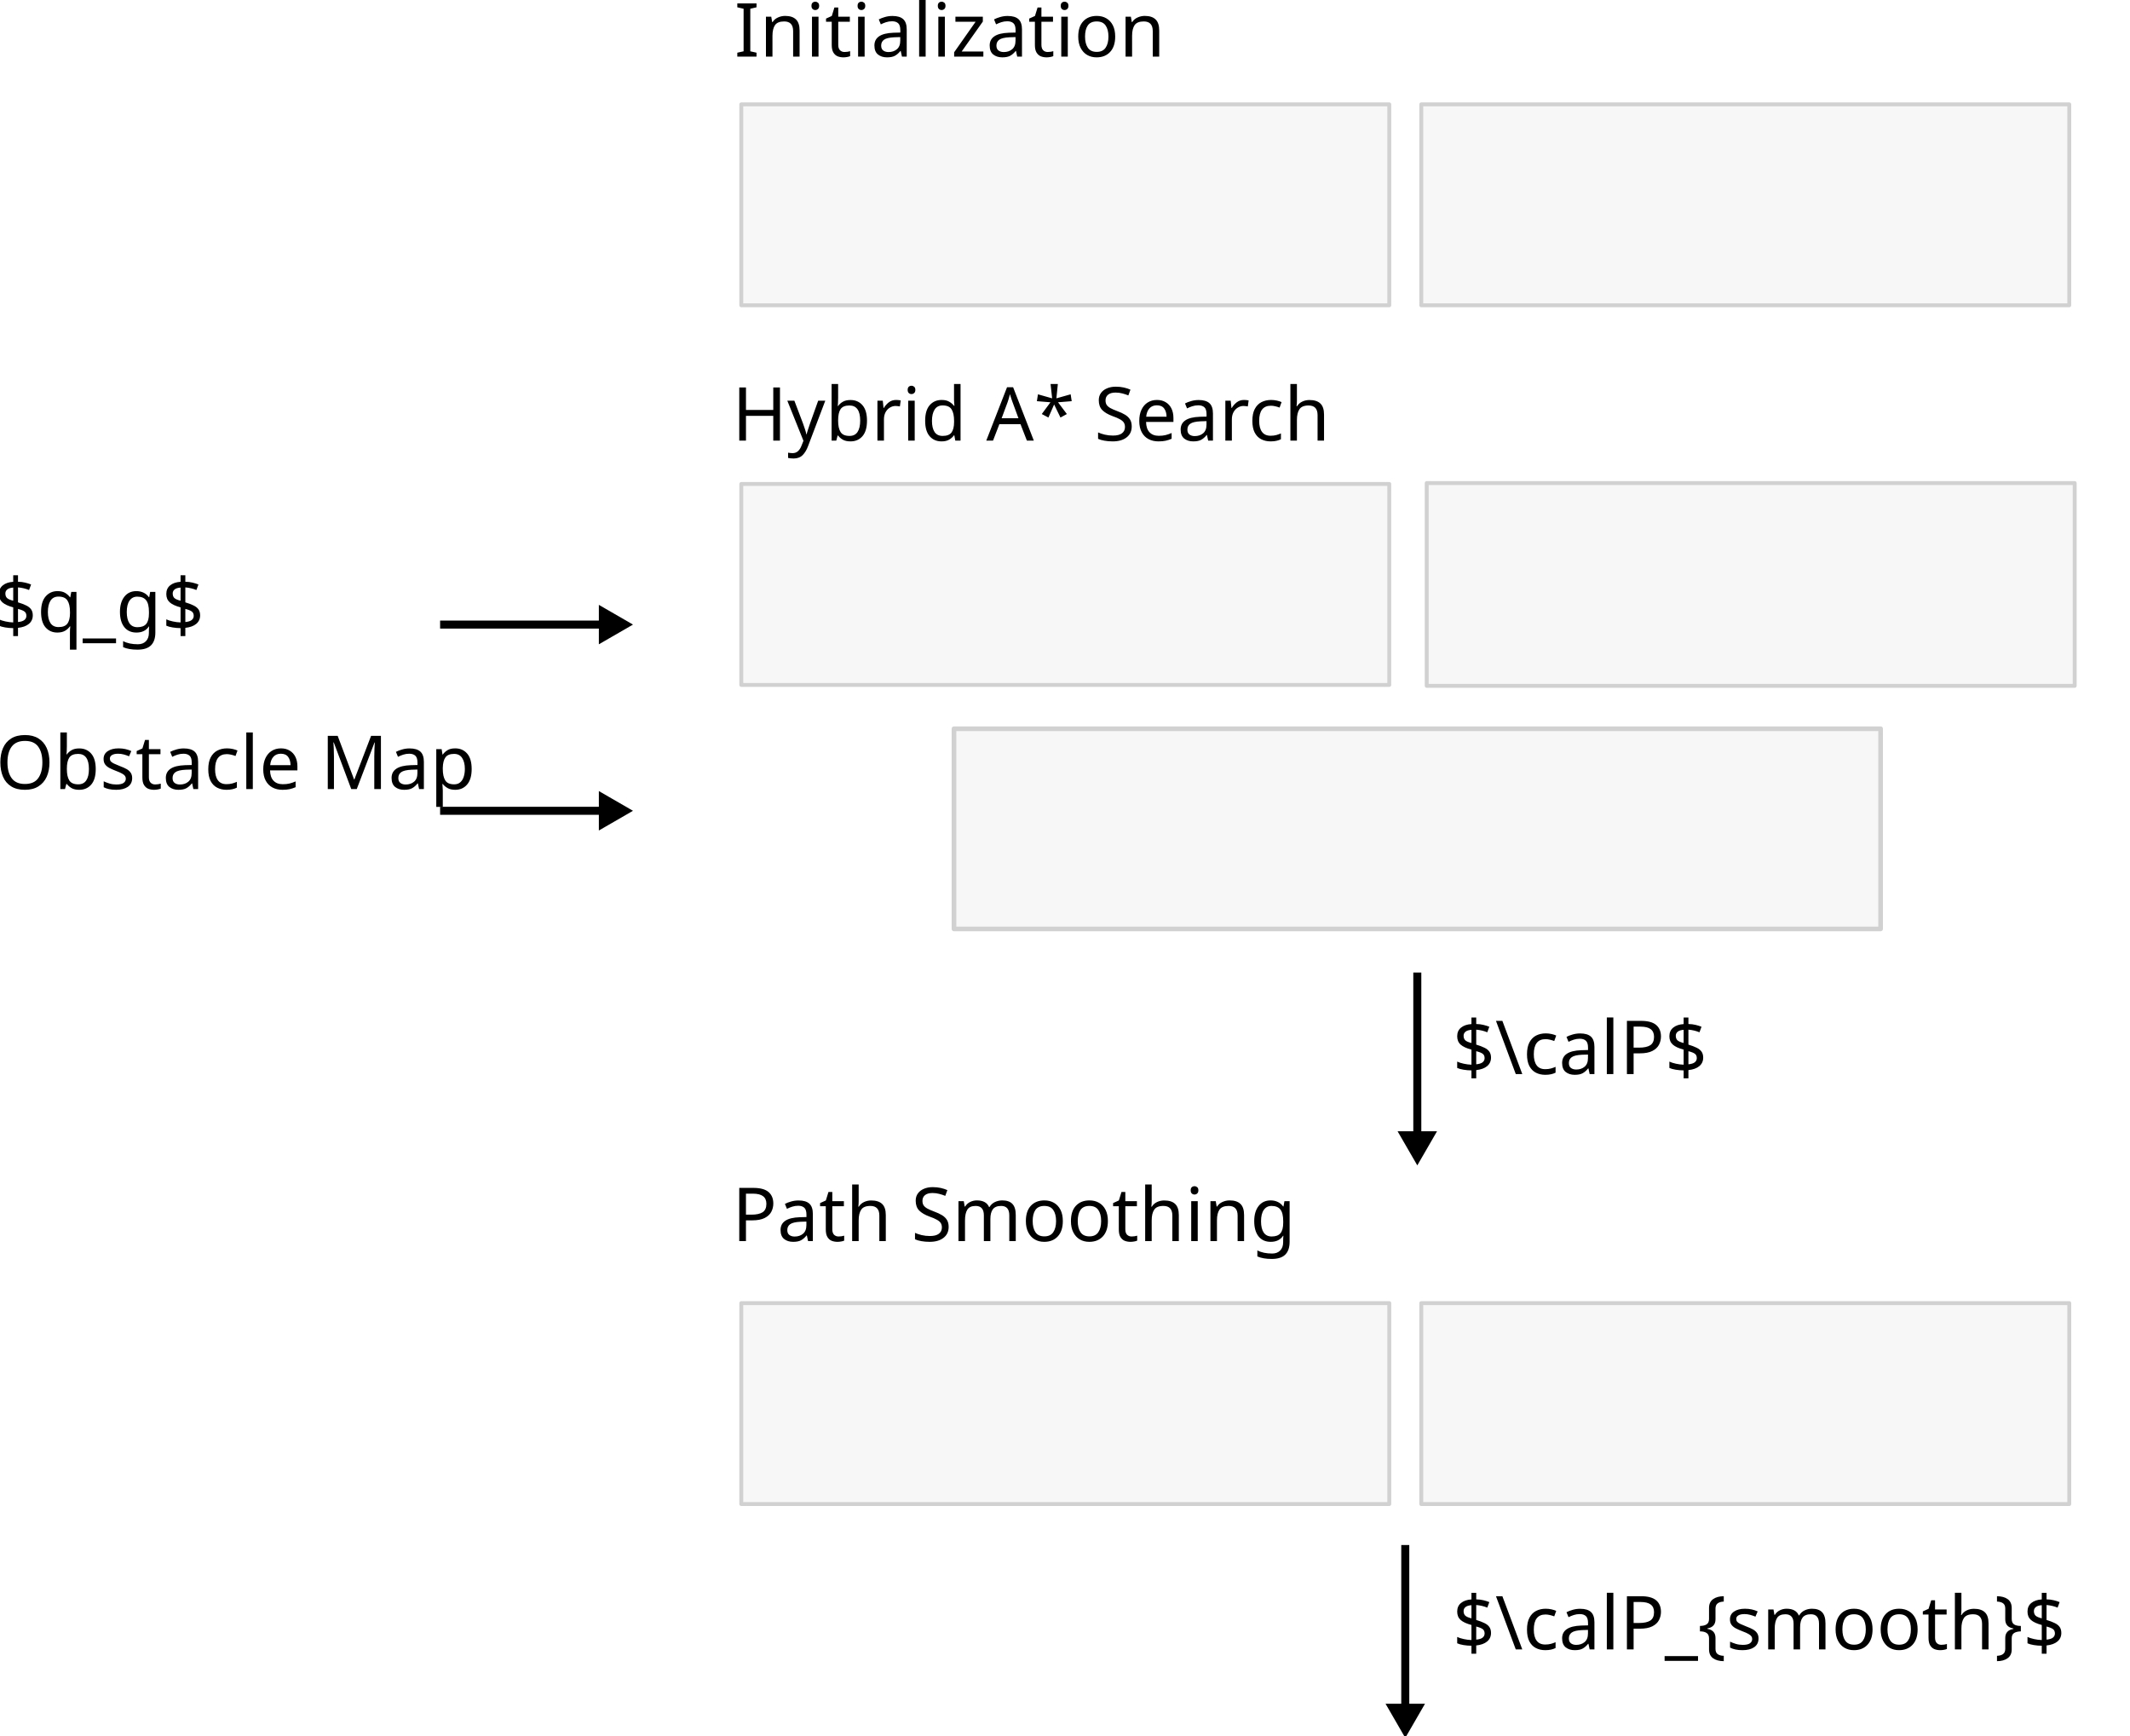
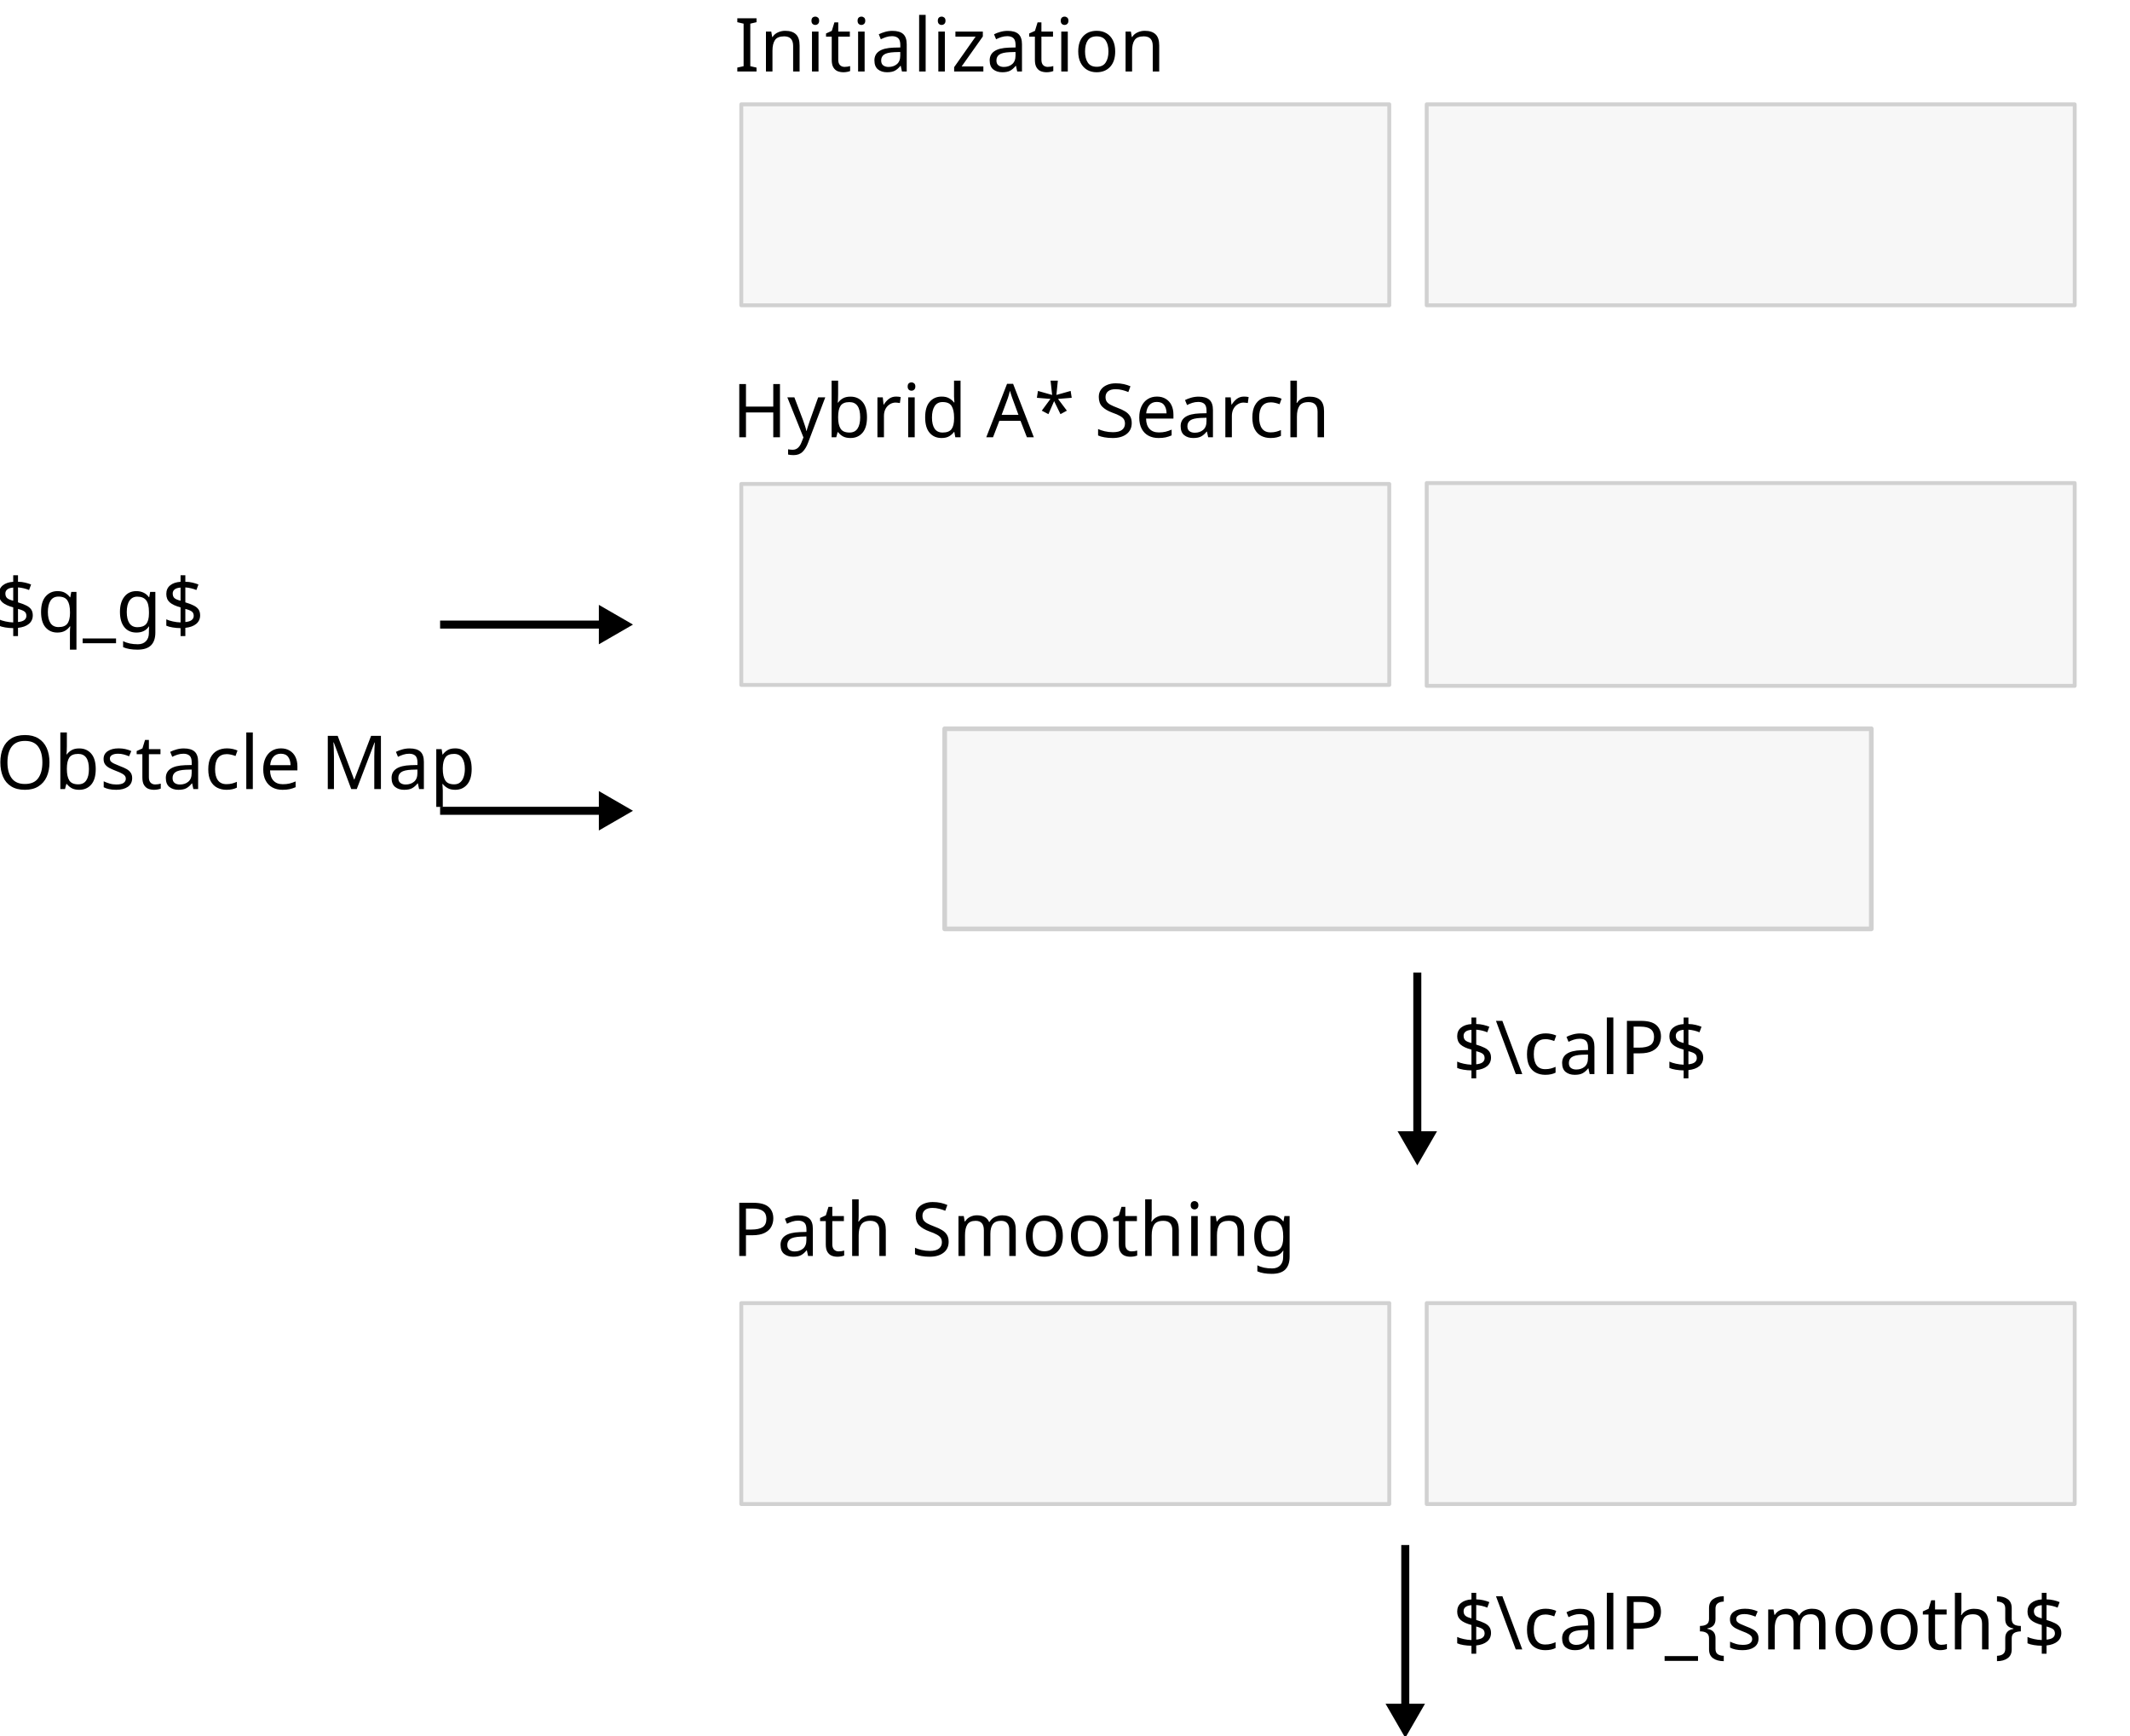
<svg xmlns="http://www.w3.org/2000/svg" xmlns:xlink="http://www.w3.org/1999/xlink" width="571.792" height="466.02" id="svg2" version="1.1">
  <defs id="defs4">
    <marker orient="auto" refY="0" refX="0" id="TriangleOutM" style="overflow:visible">
      <path id="path4838" d="m 5.77,0 -8.65,5 0,-10 8.65,5 z" style="fill:#000000;fill-opacity:1;fill-rule:evenodd;stroke:#000000;stroke-width:1pt;stroke-opacity:1" transform="scale(0.4,0.4)" />
    </marker>
    <marker orient="auto" refY="0" refX="0" id="TriangleOutL" style="overflow:visible">
      <path id="path3977" d="m 5.77,0 -8.65,5 0,-10 8.65,5 z" style="fill-rule:evenodd;stroke:#000000;stroke-width:1pt" transform="scale(0.8,0.8)" />
    </marker>
    <marker orient="auto" refY="0" refX="0" id="TriangleOutL-5" style="overflow:visible">
      <path id="path3977-6" d="m 5.77,0 -8.65,5 0,-10 8.65,5 z" style="fill-rule:evenodd;stroke:#000000;stroke-width:1pt" transform="scale(0.8,0.8)" />
    </marker>
    <marker orient="auto" refY="0" refX="0" id="TriangleOutL-0" style="overflow:visible">
      <path id="path3977-5" d="m 5.77,0 -8.65,5 0,-10 8.65,5 z" style="fill-rule:evenodd;stroke:#000000;stroke-width:1pt" transform="scale(0.8,0.8)" />
    </marker>
    <marker orient="auto" refY="0" refX="0" id="TriangleOutL-0-5" style="overflow:visible">
      <path id="path3977-5-3" d="m 5.77,0 -8.65,5 0,-10 8.65,5 z" style="fill-rule:evenodd;stroke:#000000;stroke-width:1pt" transform="scale(0.8,0.8)" />
    </marker>
    <marker orient="auto" refY="0" refX="0" id="TriangleOutM-0" style="overflow:visible">
      <path id="path4838-3" d="m 5.77,0 -8.65,5 0,-10 8.65,5 z" style="fill:#000000;fill-opacity:1;fill-rule:evenodd;stroke:#000000;stroke-width:1pt;stroke-opacity:1" transform="scale(0.4,0.4)" />
    </marker>
    <marker orient="auto" refY="0" refX="0" id="TriangleOutM-5" style="overflow:visible">
      <path id="path4838-1" d="m 5.77,0 -8.65,5 0,-10 8.65,5 z" style="fill:#000000;fill-opacity:1;fill-rule:evenodd;stroke:#000000;stroke-width:1pt;stroke-opacity:1" transform="scale(0.4,0.4)" />
    </marker>
    <marker orient="auto" refY="0" refX="0" id="TriangleOutM-5-3" style="overflow:visible">
      <path id="path4838-1-3" d="m 5.77,0 -8.65,5 0,-10 8.65,5 z" style="fill:#000000;fill-opacity:1;fill-rule:evenodd;stroke:#000000;stroke-width:1pt;stroke-opacity:1" transform="scale(0.4,0.4)" />
    </marker>
    <marker orient="auto" refY="0" refX="0" id="TriangleOutM-5-3-3" style="overflow:visible">
      <path id="path4838-1-3-3" d="m 5.77,0 -8.65,5 0,-10 8.65,5 z" style="fill:#000000;fill-opacity:1;fill-rule:evenodd;stroke:#000000;stroke-width:1pt;stroke-opacity:1" transform="scale(0.4,0.4)" />
    </marker>
  </defs>
  <g id="layer1" transform="translate(-49.9494,-243.2583)">
    <text xml:space="preserve" style="font-size:40px;font-style:normal;font-weight:normal;line-height:125%;letter-spacing:0px;word-spacing:0px;fill:#000000;fill-opacity:1;stroke:none;font-family:Sans" x="48.826" y="455.123" id="text2985">
      <tspan id="tspan2987" x="48.826" y="455.123" style="font-size:20px;text-align:start;text-anchor:start">Obstacle Map</tspan>
    </text>
    <text xml:space="preserve" style="font-size:40px;font-style:normal;font-weight:normal;line-height:125%;letter-spacing:0px;word-spacing:0px;fill:#000000;fill-opacity:1;stroke:none;font-family:Sans" x="48.436" y="412.9" id="text2989">
      <tspan id="tspan2991" x="48.436" y="412.9" style="font-size:20px;text-align:start;text-anchor:start">$q_g$</tspan>
    </text>
-     <text xml:space="preserve" style="font-size:40px;font-style:normal;font-weight:normal;line-height:125%;letter-spacing:0px;word-spacing:0px;fill:#000000;fill-opacity:1;stroke:none;font-family:Sans" x="246.468" y="361.572" id="text2989-3">
-       <tspan style="font-size:20px" id="tspan2991-6" x="246.468" y="361.572">Hybrid A* Search</tspan>
+     <text xml:space="preserve" style="font-style:normal;font-weight:normal;font-size:40px;line-height:125%;font-family:Sans;letter-spacing:0px;word-spacing:0px;fill:#000000;fill-opacity:1;stroke:none" x="246.468" y="360.665" id="text2989-3">
+       <tspan style="font-size:20px" id="tspan2991-6" x="246.468" y="360.665">Hybrid A* Search</tspan>
    </text>
    <text id="text4192" y="164.004" x="290.26" style="font-size:40px;font-style:normal;font-weight:normal;line-height:125%;letter-spacing:0px;word-spacing:0px;fill:#000000;fill-opacity:1;stroke:none;font-family:sans-serif" xml:space="preserve">
      <tspan y="164.004" x="290.26" id="tspan4194" />
    </text>
-     <g id="g4460" transform="translate(-676.9835,423.8068)">
-       <text id="text2989-3-5-7-1" y="152.69" x="923.451" style="font-size:20px;font-style:normal;font-weight:normal;line-height:125%;letter-spacing:0px;word-spacing:0px;fill:#000000;fill-opacity:1;stroke:none;font-family:Sans" xml:space="preserve">
-         <tspan style="text-align:start;text-anchor:start" id="tspan3825-0-8" y="152.69" x="923.451">Path Smoothing</tspan>
-         <tspan id="tspan4365-7" style="text-align:center;text-anchor:middle" y="177.69" x="923.451" />
+     <g id="g4460" transform="translate(-676.9835,435.8068)">
+       <text id="text2989-3-5-7-1" y="144.69" x="923.451" style="font-style:normal;font-weight:normal;font-size:20px;line-height:125%;font-family:Sans;letter-spacing:0px;word-spacing:0px;fill:#000000;fill-opacity:1;stroke:none" xml:space="preserve">
+         <tspan style="text-align:start;text-anchor:start" id="tspan3825-0-8" y="144.69" x="923.451">Path Smoothing</tspan>
+         <tspan id="tspan4365-7" style="text-align:center;text-anchor:middle" y="169.69" x="923.451" />
      </text>
    </g>
    <text xml:space="preserve" style="font-size:40px;font-style:normal;font-weight:normal;line-height:125%;letter-spacing:0px;word-spacing:0px;fill:#000000;fill-opacity:1;stroke:none;font-family:Sans" x="439.896" y="686.132" id="text2985-5">
      <tspan id="tspan2987-9" x="439.896" y="686.132" style="font-size:20px;text-align:start;text-anchor:start">$\calP_{smooth}$</tspan>
    </text>
-     <g id="g4383" transform="translate(-471.4891,245)">
-       <rect y="348.152" x="720.435" height="53.951" width="173.951" id="rect4196-3" style="opacity:0.6;fill:#f2f2f2;fill-opacity:1;stroke:#b3b3b3;stroke-width:1.049;stroke-linejoin:round;stroke-miterlimit:4;stroke-opacity:1;stroke-dasharray:none;stroke-dashoffset:0" />
-       <flowRoot transform="translate(15.54102,13.74024)" id="flowRoot4328" style="font-size:20px;font-style:normal;font-weight:normal;line-height:125%;letter-spacing:0px;word-spacing:0px;fill:#000000;fill-opacity:1;stroke:none;font-family:sans-serif" xml:space="preserve">
-         <flowRegion id="flowRegion4330">
-           <use height="524.702" width="563.472" id="use4332" xlink:href="#rect4196-3" y="0" x="0" />
-         </flowRegion>
-         <flowPara id="flowPara4334">Obstacle Term</flowPara>
-       </flowRoot>
-       <rect y="348.152" x="902.974" height="53.951" width="173.951" id="rect4196-3-2" style="opacity:0.6;fill:#f2f2f2;fill-opacity:1;stroke:#b3b3b3;stroke-width:1.049;stroke-linejoin:round;stroke-miterlimit:4;stroke-opacity:1;stroke-dasharray:none;stroke-dashoffset:0" />
-       <flowRoot transform="translate(18.18355,13.74024)" id="flowRoot4375" style="font-size:20px;font-style:normal;font-weight:normal;line-height:125%;letter-spacing:0px;word-spacing:0px;fill:#000000;fill-opacity:1;stroke:none;font-family:sans-serif" xml:space="preserve">
-         <flowRegion id="flowRegion4377">
-           <use height="524.702" width="563.472" id="use4379" xlink:href="#rect4196-3-2" y="0" x="0" />
-         </flowRegion>
-         <flowPara id="flowPara4381">Smoothness Term</flowPara>
-       </flowRoot>
-     </g>
-     <g id="g4443" transform="translate(-4.338896,13.93352)">
-       <rect style="opacity:0.6;fill:#f2f2f2;fill-opacity:1;stroke:#b3b3b3;stroke-width:1.049;stroke-linejoin:round;stroke-miterlimit:4;stroke-opacity:1;stroke-dasharray:none;stroke-dashoffset:0" id="rect4196" width="173.951" height="53.951" x="253.284" y="359.279" />
-       <rect style="opacity:0.6;fill:#f2f2f2;fill-opacity:1;stroke:#b3b3b3;stroke-width:1.053;stroke-linejoin:round;stroke-miterlimit:4;stroke-opacity:1;stroke-dasharray:none;stroke-dashoffset:0" id="rect4196-7" width="173.946" height="54.446" x="437.287" y="359.031" />
-       <rect style="opacity:0.6;fill:#f2f2f2;fill-opacity:1;stroke:#b3b3b3;stroke-width:1.252;stroke-linejoin:round;stroke-miterlimit:4;stroke-opacity:1;stroke-dasharray:none;stroke-dashoffset:0" id="rect4196-9" width="248.748" height="53.748" x="310.386" y="424.994" />
-       <flowRoot transform="translate(15.19743,9.628097)" id="flowRoot4419" style="font-size:20px;font-style:normal;font-weight:normal;line-height:125%;letter-spacing:0px;word-spacing:0px;fill:#000000;fill-opacity:1;stroke:none;font-family:sans-serif" xml:space="preserve">
-         <flowRegion id="flowRegion4421">
-           <use height="524.702" width="563.472" id="use4423" xlink:href="#rect4196-7" y="0" x="0" />
-         </flowRegion>
-         <flowPara id="flowPara4425">2D A* Search (unconstrained)</flowPara>
-       </flowRoot>
-       <flowRoot transform="translate(14.95139,9.380342)" id="flowRoot4427" style="font-size:20px;font-style:normal;font-weight:normal;line-height:125%;letter-spacing:0px;word-spacing:0px;fill:#000000;fill-opacity:1;stroke:none;font-family:sans-serif" xml:space="preserve">
-         <flowRegion id="flowRegion4429">
-           <use height="524.702" width="563.472" id="use4431" xlink:href="#rect4196" y="0" x="0" />
-         </flowRegion>
-         <flowPara id="flowPara4433">Reeds Shepp (constrained)</flowPara>
-       </flowRoot>
-       <flowRoot transform="translate(13.3869,9.278509)" id="flowRoot4435" style="font-size:20px;font-style:normal;font-weight:normal;line-height:125%;letter-spacing:0px;word-spacing:0px;fill:#000000;fill-opacity:1;stroke:none;font-family:sans-serif" xml:space="preserve">
-         <flowRegion id="flowRegion4437">
-           <use height="524.702" width="563.472" id="use4439" xlink:href="#rect4196-9" y="0" x="0" />
-         </flowRegion>
-         <flowPara id="flowPara4441">Reeds Shepp Solution (analytical expansion)</flowPara>
-       </flowRoot>
-     </g>
-     <g id="g4383-7" transform="translate(-471.4891,-76.87091)">
-       <rect y="348.152" x="720.435" height="53.951" width="173.951" id="rect4196-3-5" style="opacity:0.6;fill:#f2f2f2;fill-opacity:1;stroke:#b3b3b3;stroke-width:1.049;stroke-linejoin:round;stroke-miterlimit:4;stroke-opacity:1;stroke-dasharray:none;stroke-dashoffset:0" />
-       <rect y="348.152" x="902.974" height="53.951" width="173.951" id="rect4196-3-2-0" style="opacity:0.6;fill:#f2f2f2;fill-opacity:1;stroke:#b3b3b3;stroke-width:1.049;stroke-linejoin:round;stroke-miterlimit:4;stroke-opacity:1;stroke-dasharray:none;stroke-dashoffset:0" />
-       <flowRoot transform="translate(16.16206,19.60156)" id="flowRoot4375-4" style="font-size:20px;font-style:normal;font-weight:normal;line-height:125%;letter-spacing:0px;word-spacing:0px;fill:#000000;fill-opacity:1;stroke:none;font-family:sans-serif" xml:space="preserve">
-         <flowRegion id="flowRegion4377-8">
-           <use height="524.702" width="563.472" id="use4379-7" xlink:href="#rect4196-3-2-0" y="0" x="0" />
-         </flowRegion>
-         <flowPara id="flowPara4381-6">Distance Map</flowPara>
-       </flowRoot>
-       <flowRoot xml:space="preserve" style="font-size:20px;font-style:normal;font-weight:normal;line-height:125%;letter-spacing:0px;word-spacing:0px;fill:#000000;fill-opacity:1;stroke:none;font-family:sans-serif" id="flowRoot4539" transform="translate(15.54102,19.87988)">
-         <flowRegion id="flowRegion4541">
-           <use x="0" y="0" xlink:href="#rect4196-3-5" id="use4543" width="563.472" height="524.702" />
-         </flowRegion>
-         <flowPara id="flowPara4545">Collision Lookup</flowPara>
-       </flowRoot>
-     </g>
-     <text xml:space="preserve" style="font-size:40px;font-style:normal;font-weight:normal;line-height:125%;letter-spacing:0px;word-spacing:0px;fill:#000000;fill-opacity:1;stroke:none;font-family:Sans" x="247.083" y="258.454" id="text2989-3-7">
-       <tspan style="font-size:20px" id="tspan2991-6-8" x="247.083" y="258.454">Initialization</tspan>
+     <rect style="opacity:0.6;fill:#f2f2f2;fill-opacity:1;stroke:#b3b3b3;stroke-width:1.049;stroke-linejoin:round;stroke-miterlimit:4;stroke-dasharray:none;stroke-dashoffset:0;stroke-opacity:1" id="rect4196-3" width="173.951" height="53.951" x="248.945" y="593.152" />
+     <rect style="opacity:0.6;fill:#f2f2f2;fill-opacity:1;stroke:#b3b3b3;stroke-width:1.049;stroke-linejoin:round;stroke-miterlimit:4;stroke-dasharray:none;stroke-dashoffset:0;stroke-opacity:1" id="rect4196-3-2" width="173.951" height="53.951" x="432.945" y="593.152" />
+     <rect y="373.213" x="248.945" height="53.951" width="173.951" id="rect4196" style="opacity:0.6;fill:#f2f2f2;fill-opacity:1;stroke:#b3b3b3;stroke-width:1.049;stroke-linejoin:round;stroke-miterlimit:4;stroke-dasharray:none;stroke-dashoffset:0;stroke-opacity:1" />
+     <rect y="372.965" x="432.948" height="54.446" width="173.946" id="rect4196-7" style="opacity:0.6;fill:#f2f2f2;fill-opacity:1;stroke:#b3b3b3;stroke-width:1.053;stroke-linejoin:round;stroke-miterlimit:4;stroke-dasharray:none;stroke-dashoffset:0;stroke-opacity:1" />
+     <rect y="438.927" x="303.547" height="53.748" width="248.748" id="rect4196-9" style="opacity:0.6;fill:#f2f2f2;fill-opacity:1;stroke:#b3b3b3;stroke-width:1.252;stroke-linejoin:round;stroke-miterlimit:4;stroke-dasharray:none;stroke-dashoffset:0;stroke-opacity:1" />
+     <rect style="opacity:0.6;fill:#f2f2f2;fill-opacity:1;stroke:#b3b3b3;stroke-width:1.049;stroke-linejoin:round;stroke-miterlimit:4;stroke-dasharray:none;stroke-dashoffset:0;stroke-opacity:1" id="rect4196-3-5" width="173.951" height="53.951" x="248.945" y="271.281" />
+     <rect style="opacity:0.6;fill:#f2f2f2;fill-opacity:1;stroke:#b3b3b3;stroke-width:1.049;stroke-linejoin:round;stroke-miterlimit:4;stroke-dasharray:none;stroke-dashoffset:0;stroke-opacity:1" id="rect4196-3-2-0" width="173.951" height="53.951" x="432.945" y="271.281" />
+     <text xml:space="preserve" style="font-style:normal;font-weight:normal;font-size:40px;line-height:125%;font-family:Sans;letter-spacing:0px;word-spacing:0px;fill:#000000;fill-opacity:1;stroke:none" x="247.083" y="262.454" id="text2989-3-7">
+       <tspan style="font-size:20px" id="tspan2991-6-8" x="247.083" y="262.454">Initialization</tspan>
    </text>
    <text xml:space="preserve" style="font-size:40px;font-style:normal;font-weight:normal;line-height:125%;letter-spacing:0px;word-spacing:0px;fill:#000000;fill-opacity:1;stroke:none;font-family:Sans" x="439.896" y="531.649" id="text2985-5-1">
      <tspan id="tspan2987-9-6" x="439.896" y="531.649" style="font-size:20px;text-align:start;text-anchor:start">$\calP$</tspan>
    </text>
    <path style="fill:none;stroke:#000000;stroke-width:2.151;stroke-linecap:butt;stroke-linejoin:miter;stroke-miterlimit:4;stroke-opacity:1;stroke-dasharray:none;marker-end:url(#TriangleOutM)" d="m 430.421,504.389 0,45.669" id="path4585-2-0" />
    <path style="fill:none;stroke:#000000;stroke-width:2.151;stroke-linecap:butt;stroke-linejoin:miter;stroke-miterlimit:4;stroke-opacity:1;stroke-dasharray:none;marker-end:url(#TriangleOutM-5)" d="m 427.191,658.106 0,45.669" id="path4585-2-0-4" />
    <path style="fill:none;stroke:#000000;stroke-width:2.151;stroke-linecap:butt;stroke-linejoin:miter;stroke-miterlimit:4;stroke-opacity:1;stroke-dasharray:none;marker-end:url(#TriangleOutM-5-3)" d="m 168.095,460.96 45.669,0" id="path4585-2-0-4-2" />
    <path style="fill:none;stroke:#000000;stroke-width:2.151;stroke-linecap:butt;stroke-linejoin:miter;stroke-miterlimit:4;stroke-opacity:1;stroke-dasharray:none;marker-end:url(#TriangleOutM-5-3-3)" d="m 168.095,410.96 45.669,0" id="path4585-2-0-4-2-6" />
+     <flowRoot xml:space="preserve" style="font-style:normal;font-weight:normal;font-size:20px;line-height:125%;font-family:sans-serif;letter-spacing:0px;word-spacing:0px;fill:#000000;fill-opacity:1;stroke:none" id="flowRoot4967" transform="translate(0,22)">
+       <flowRegion id="flowRegion4969">
+         <use x="0" y="0" xlink:href="#rect4196-3-5" id="use4971" width="100%" height="100%" />
+       </flowRegion>
+       <flowPara id="flowPara4973" style="text-align:center;text-anchor:middle">Collision Lookup</flowPara>
+     </flowRoot>
+     <flowRoot xml:space="preserve" style="font-style:normal;font-weight:normal;font-size:20px;line-height:125%;font-family:sans-serif;letter-spacing:0px;word-spacing:0px;fill:#000000;fill-opacity:1;stroke:none" id="flowRoot4975" transform="translate(0,22)">
+       <flowRegion id="flowRegion4977">
+         <use x="0" y="0" xlink:href="#rect4196-3-2-0" id="use4979" width="100%" height="100%" />
+       </flowRegion>
+       <flowPara id="flowPara4981" style="text-align:center;text-anchor:middle">Distance Map</flowPara>
+     </flowRoot>
+     <flowRoot xml:space="preserve" style="font-style:normal;font-weight:normal;font-size:20px;line-height:125%;font-family:sans-serif;letter-spacing:0px;word-spacing:0px;fill:#000000;fill-opacity:1;stroke:none" id="flowRoot4983" transform="translate(0,12)">
+       <flowRegion id="flowRegion4985">
+         <use x="0" y="0" xlink:href="#rect4196" id="use4987" width="100%" height="100%" />
+       </flowRegion>
+       <flowPara id="flowPara4989" style="text-align:center;text-anchor:middle">Reeds Shepp (constrained)</flowPara>
+     </flowRoot>
+     <flowRoot xml:space="preserve" style="font-style:normal;font-weight:normal;font-size:20px;line-height:125%;font-family:sans-serif;letter-spacing:0px;word-spacing:0px;fill:#000000;fill-opacity:1;stroke:none" id="flowRoot4991" transform="translate(0,12)">
+       <flowRegion id="flowRegion4993">
+         <use x="0" y="0" xlink:href="#rect4196-7" id="use4995" width="100%" height="100%" />
+       </flowRegion>
+       <flowPara id="flowPara4997" style="text-align:center;text-anchor:middle">2D A* Search (unconstrained)</flowPara>
+     </flowRoot>
+     <flowRoot xml:space="preserve" style="font-style:normal;font-weight:normal;font-size:20px;line-height:125%;font-family:sans-serif;letter-spacing:0px;word-spacing:0px;fill:#000000;fill-opacity:1;stroke:none" id="flowRoot4999" transform="translate(0,12)">
+       <flowRegion id="flowRegion5001">
+         <use x="0" y="0" xlink:href="#rect4196-9" id="use5003" width="100%" height="100%" />
+       </flowRegion>
+       <flowPara id="flowPara5005" style="text-align:center;text-anchor:middle">Reeds Shepp Solution (analytical expansion)</flowPara>
+     </flowRoot>
+     <flowRoot xml:space="preserve" style="font-style:normal;font-weight:normal;font-size:20px;line-height:125%;font-family:sans-serif;letter-spacing:0px;word-spacing:0px;fill:#000000;fill-opacity:1;stroke:none" id="flowRoot5007" transform="translate(0,22)">
+       <flowRegion id="flowRegion5009">
+         <use x="0" y="0" xlink:href="#rect4196-3" id="use5011" width="100%" height="100%" />
+       </flowRegion>
+       <flowPara id="flowPara5013" style="text-align:center;text-anchor:middle">Obstacle Term</flowPara>
+     </flowRoot>
+     <flowRoot xml:space="preserve" style="font-style:normal;font-weight:normal;font-size:20px;line-height:125%;font-family:sans-serif;letter-spacing:0px;word-spacing:0px;fill:#000000;fill-opacity:1;stroke:none" id="flowRoot5015" transform="translate(0,22)">
+       <flowRegion id="flowRegion5017">
+         <use x="0" y="0" xlink:href="#rect4196-3-2" id="use5019" width="100%" height="100%" />
+       </flowRegion>
+       <flowPara id="flowPara5021" style="text-align:center;text-anchor:middle">Smoothness Term</flowPara>
+     </flowRoot>
  </g>
</svg>
